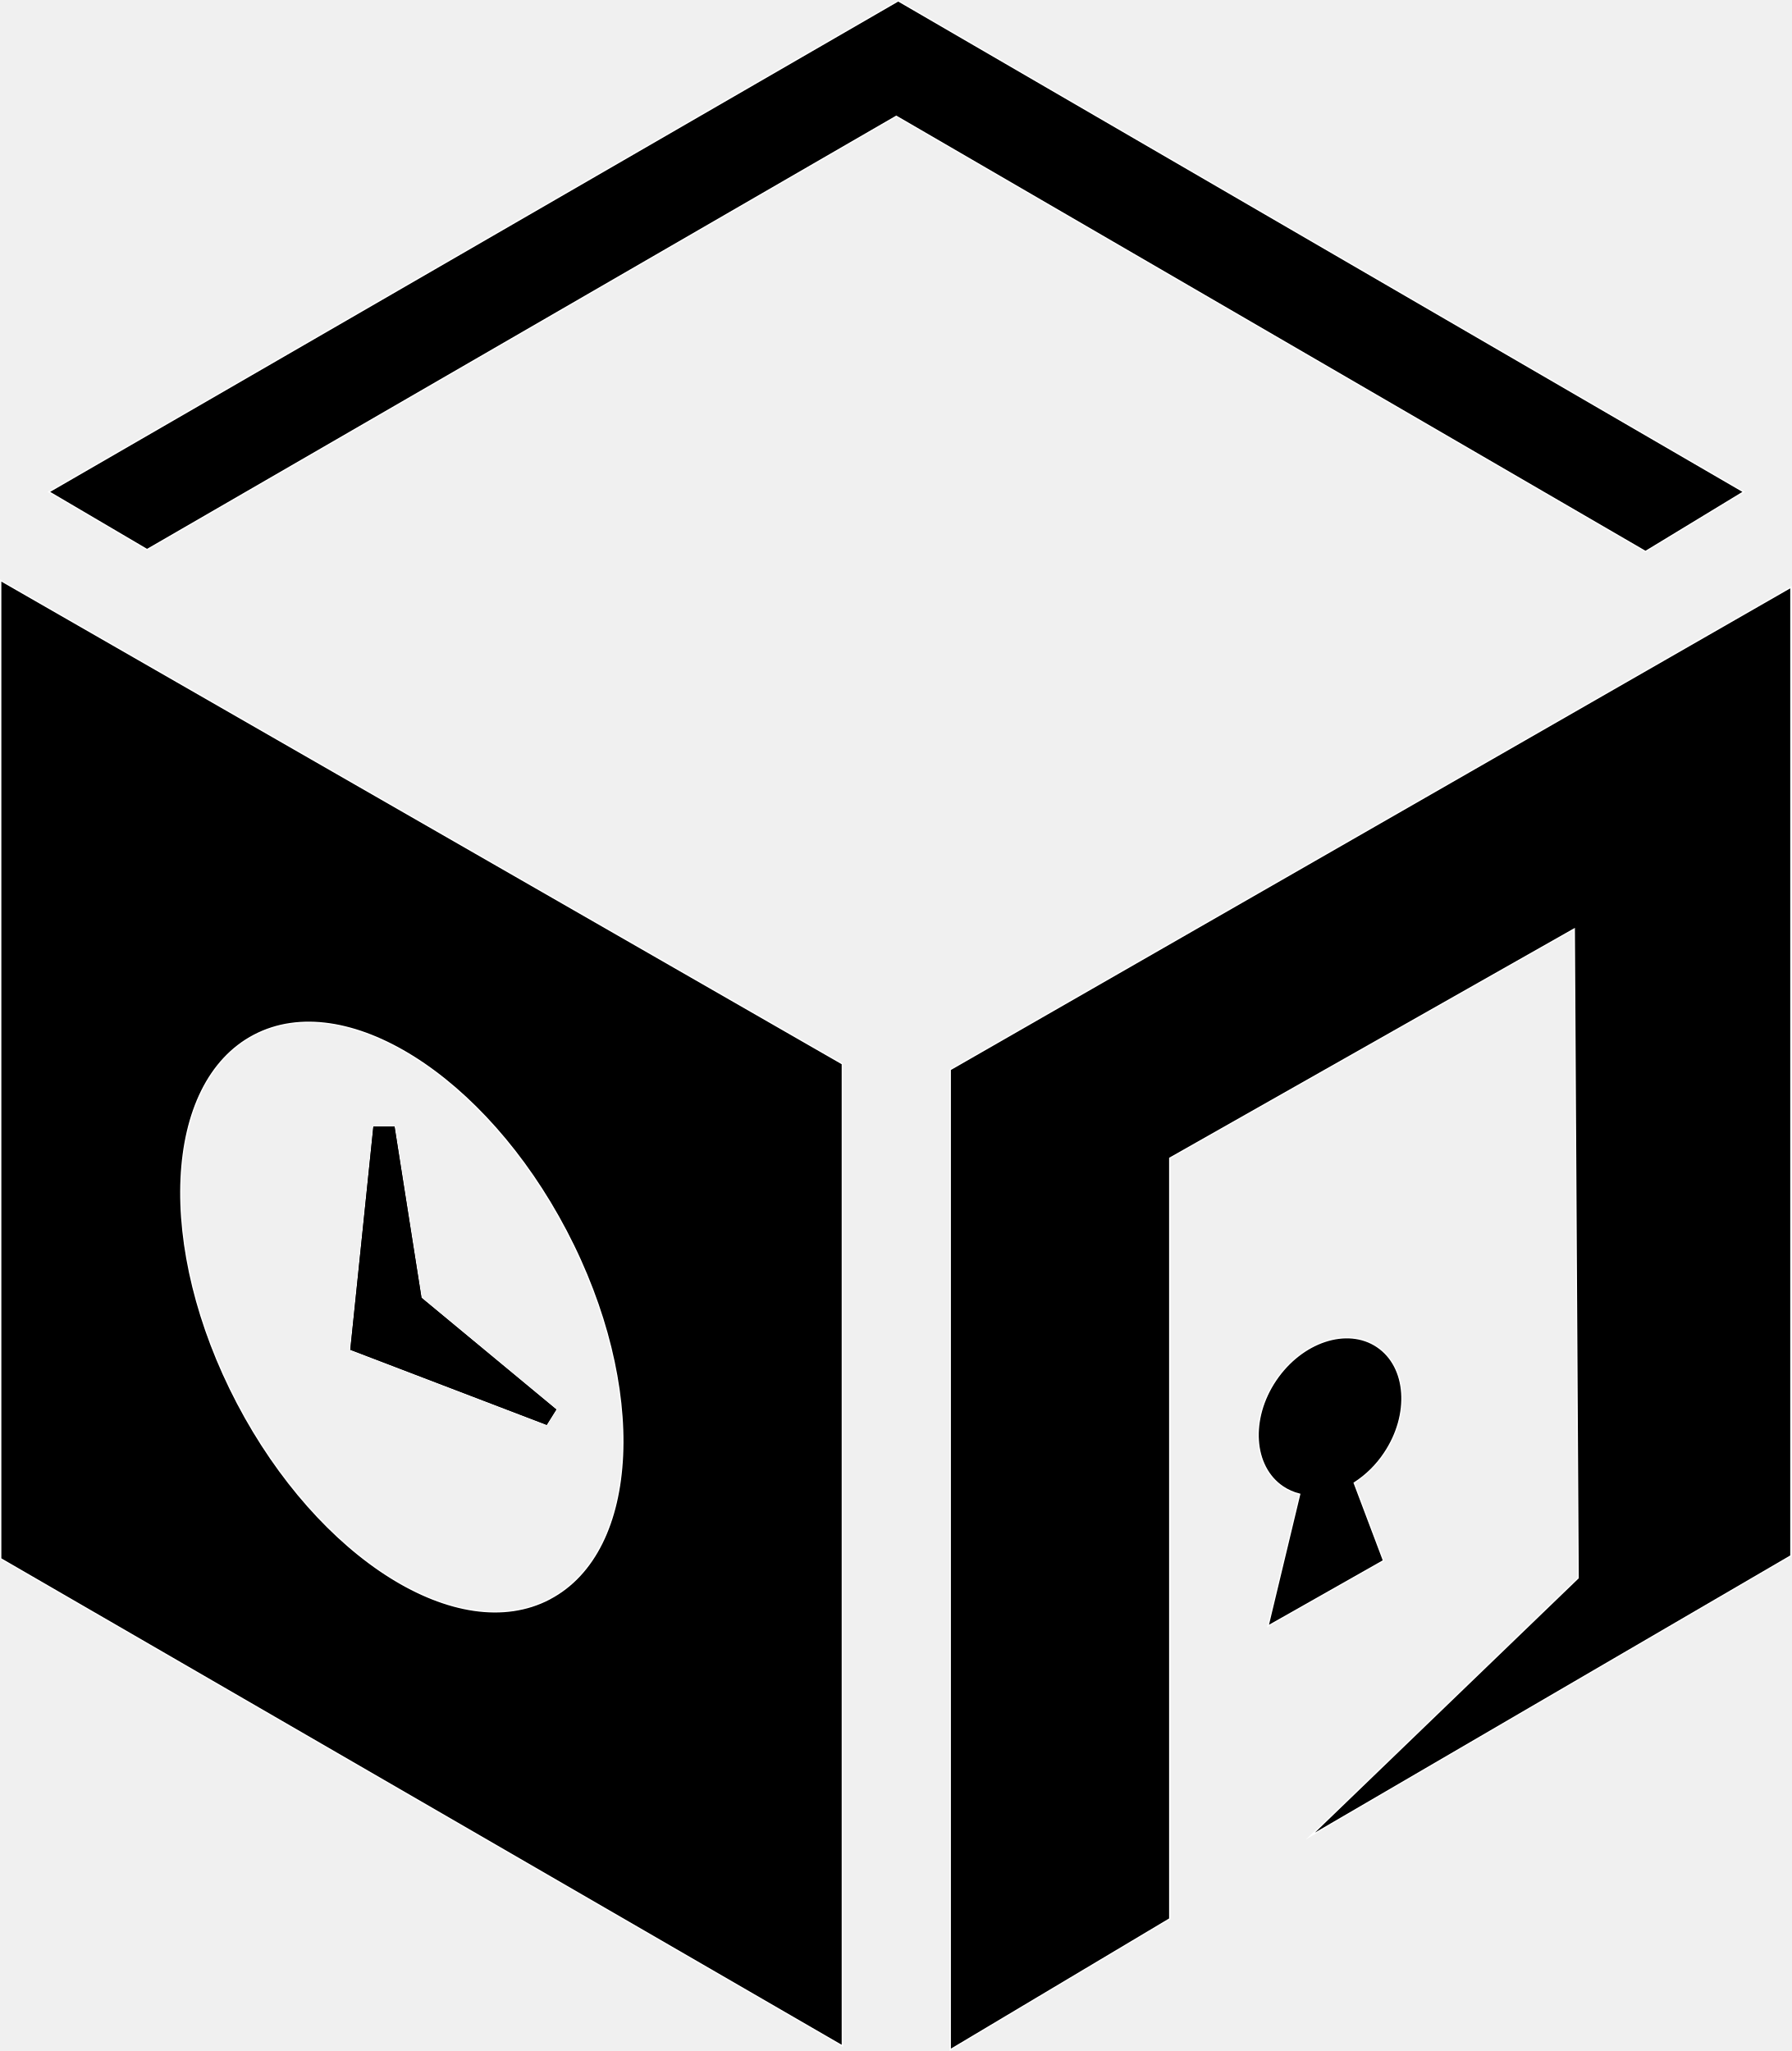
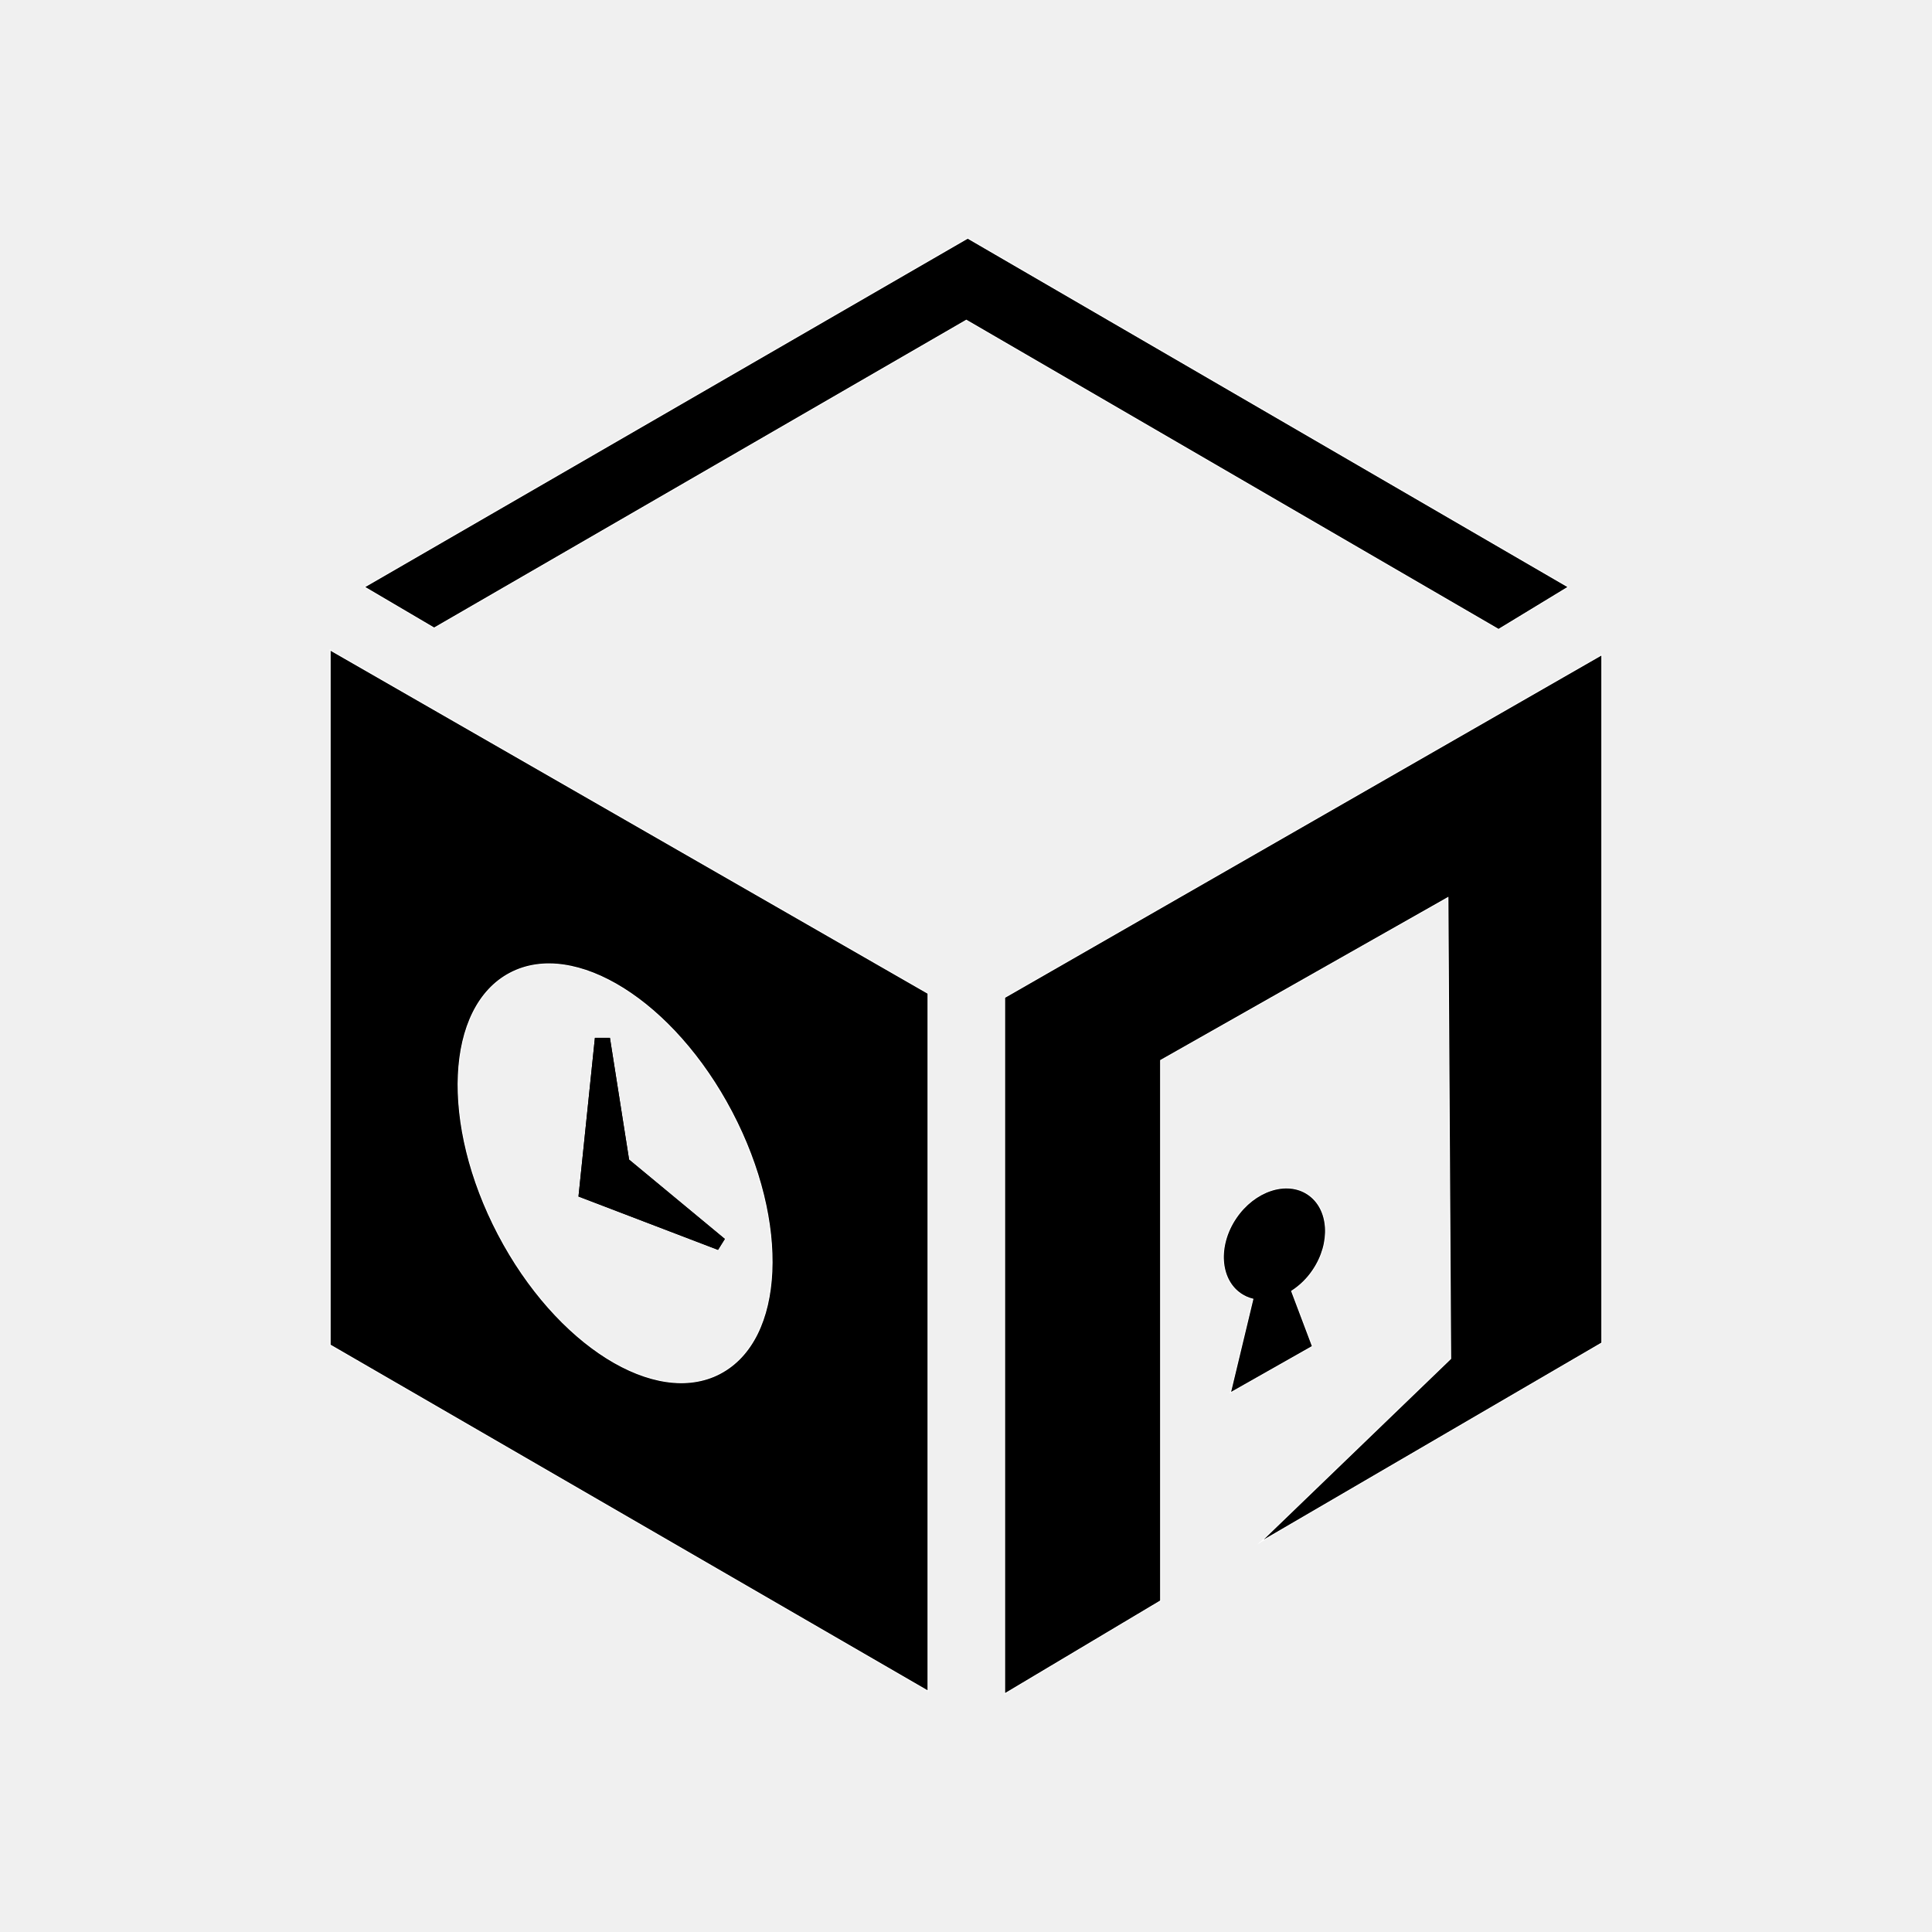
- <svg xmlns="http://www.w3.org/2000/svg" id="Layer_1" data-name="Layer 1" viewBox="0 0 1317.46 1508.41">
+ <svg xmlns="http://www.w3.org/2000/svg" id="Layer_1" data-name="Layer 1" viewBox="0 0 2000 2000">
  <defs>
    <style>.cls-1{stroke:#fff;stroke-miterlimit:10;}</style>
  </defs>
-   <polyline class="cls-1" points="698.74 786.63 1316.96 431.84 1316.96 1144.24 963.59 1350.32 1160.45 1160.53 1157.62 683.24 860.2 851.78 860.2 1411.22 698.74 1507.53 698.74 786.63" />
-   <polygon class="cls-1" points="409.1 1036.61 402.02 1047.94 257.56 992.7 274.56 828.41 290.13 828.41 309.96 954.46 409.1 1036.61" />
-   <path class="cls-1" d="M341.77,672.83v719.49L960.7,1750.64V1028.33Zm403.62,749c-66.74,35-169.47-29.44-229.47-143.89s-54.54-235.6,12.2-270.59,169.47,29.43,229.47,143.9S812.13,1386.82,745.39,1421.8Z" transform="translate(-341.27 -245.95)" />
-   <polygon class="cls-1" points="35.91 361.74 108.14 404.23 659.08 85.56 1210.03 405.64 1282.26 361.74 660.5 0.58 35.91 361.74" />
-   <path class="cls-1" d="M1337.12,1336.61l21.56,57.12-85,48.16,23.29-97a38.3,38.3,0,0,1-12.34-5.43c-22.07-14.84-24.43-50-5.27-78.43s52.57-39.53,74.64-24.69,24.43,50,5.27,78.44A76.36,76.36,0,0,1,1337.12,1336.61Z" transform="translate(-341.27 -245.95)" />
-   <polygon points="409.1 1036.61 402.02 1047.94 257.56 992.7 274.56 828.41 290.13 828.41 309.96 954.46 409.1 1036.61" />
-   <polygon points="409.1 1036.61 402.02 1047.94 257.56 992.7 274.56 828.41 290.13 828.41 309.96 954.46 409.1 1036.61" />
+   <polyline class="cls-1" points="1040.01 1032.58 1658.23 677.79 1658.23 1390.19 1304.86 1596.27 1501.73 1406.48 1498.89 929.18 1201.47 1097.72 1201.47 1657.17 1040.01 1753.47 1040.01 1032.58" />
+   <polygon class="cls-1" points="750.38 1282.55 743.29 1293.88 598.83 1238.65 615.83 1074.36 631.41 1074.36 651.24 1200.41 750.38 1282.55" />
+   <path class="cls-1" d="M341.77,672.83v719.49L960.7,1750.64V1028.33Zm403.62,749c-66.74,35-169.47-29.44-229.47-143.89s-54.54-235.6,12.2-270.59,169.47,29.43,229.47,143.9S812.13,1386.82,745.39,1421.8Z" />
+   <polygon class="cls-1" points="377.18 607.68 449.41 650.17 1000.35 331.5 1551.3 651.59 1623.53 607.68 1001.77 246.53 377.18 607.68" />
+   <path class="cls-1" d="M1337.12,1336.61l21.56,57.12-85,48.16,23.29-97a38.3,38.3,0,0,1-12.34-5.43c-22.07-14.84-24.43-50-5.27-78.43s52.57-39.53,74.64-24.69,24.43,50,5.27,78.44A76.36,76.36,0,0,1,1337.12,1336.61Z" />
+   <polygon points="750.38 1282.55 743.29 1293.88 598.83 1238.65 615.83 1074.36 631.41 1074.36 651.24 1200.41 750.38 1282.55" />
+   <polygon points="750.38 1282.55 743.29 1293.88 598.83 1238.65 615.83 1074.36 631.41 1074.36 651.24 1200.41 750.38 1282.55" />
</svg>
